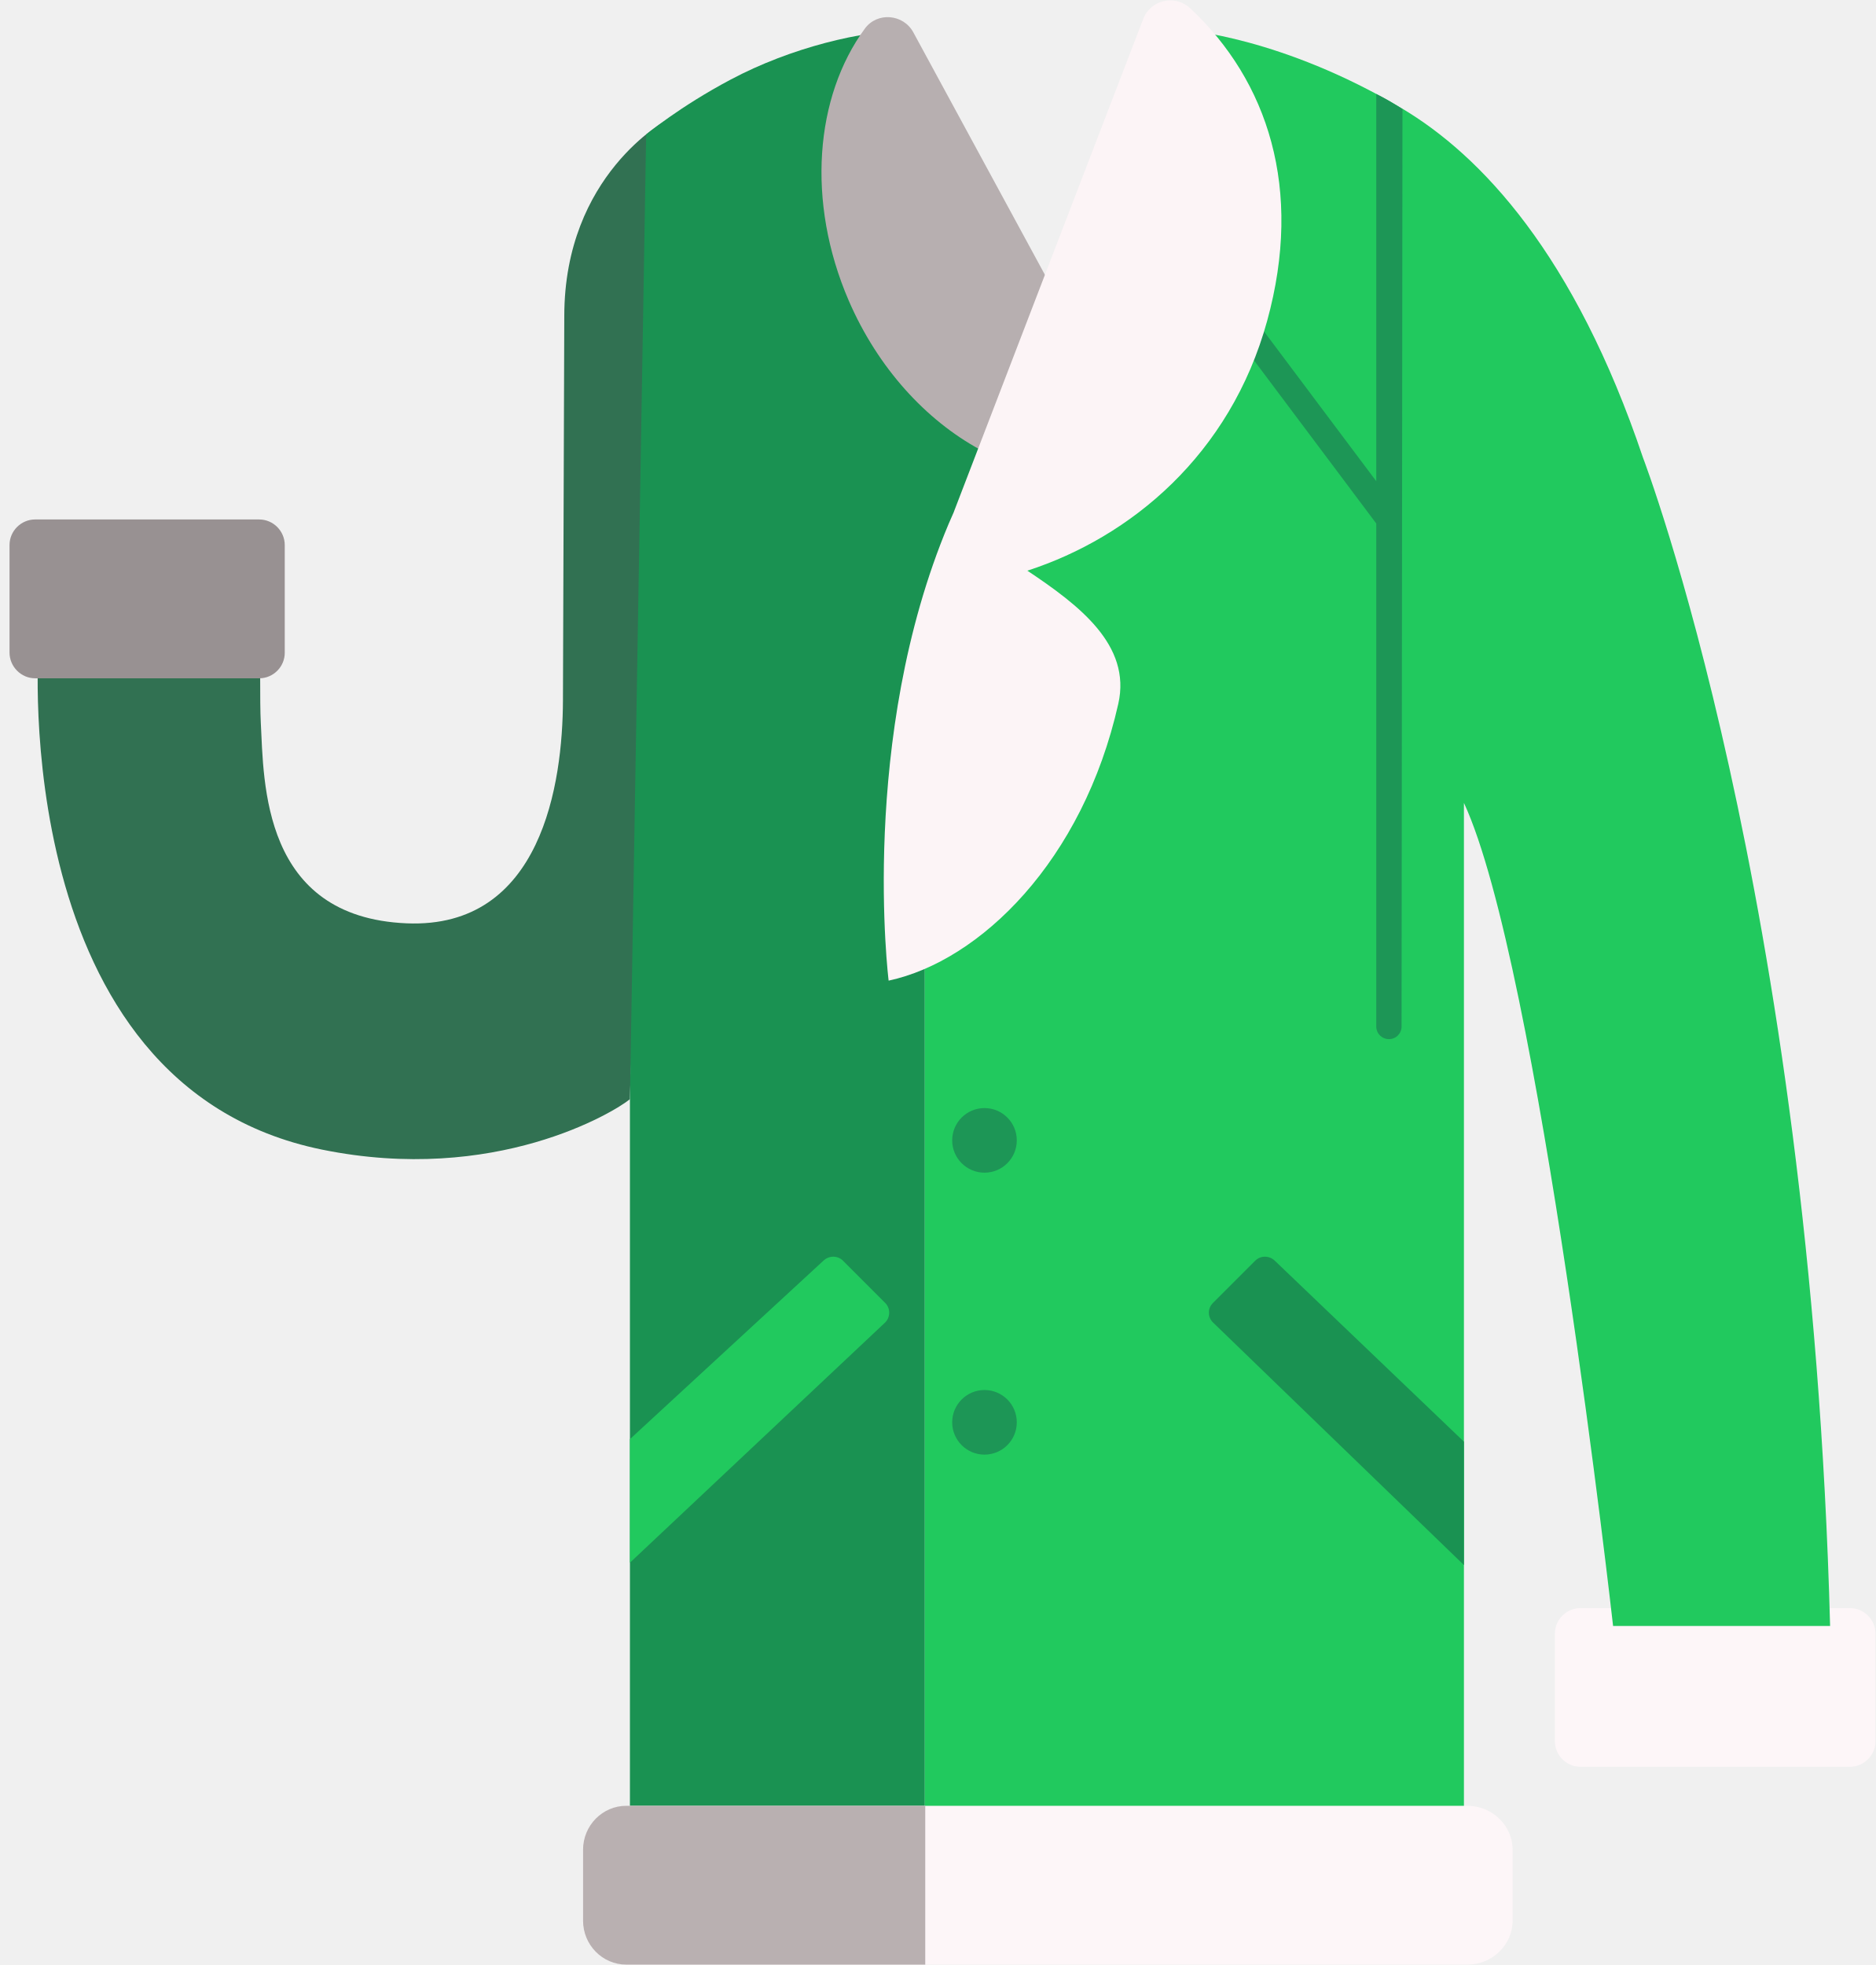
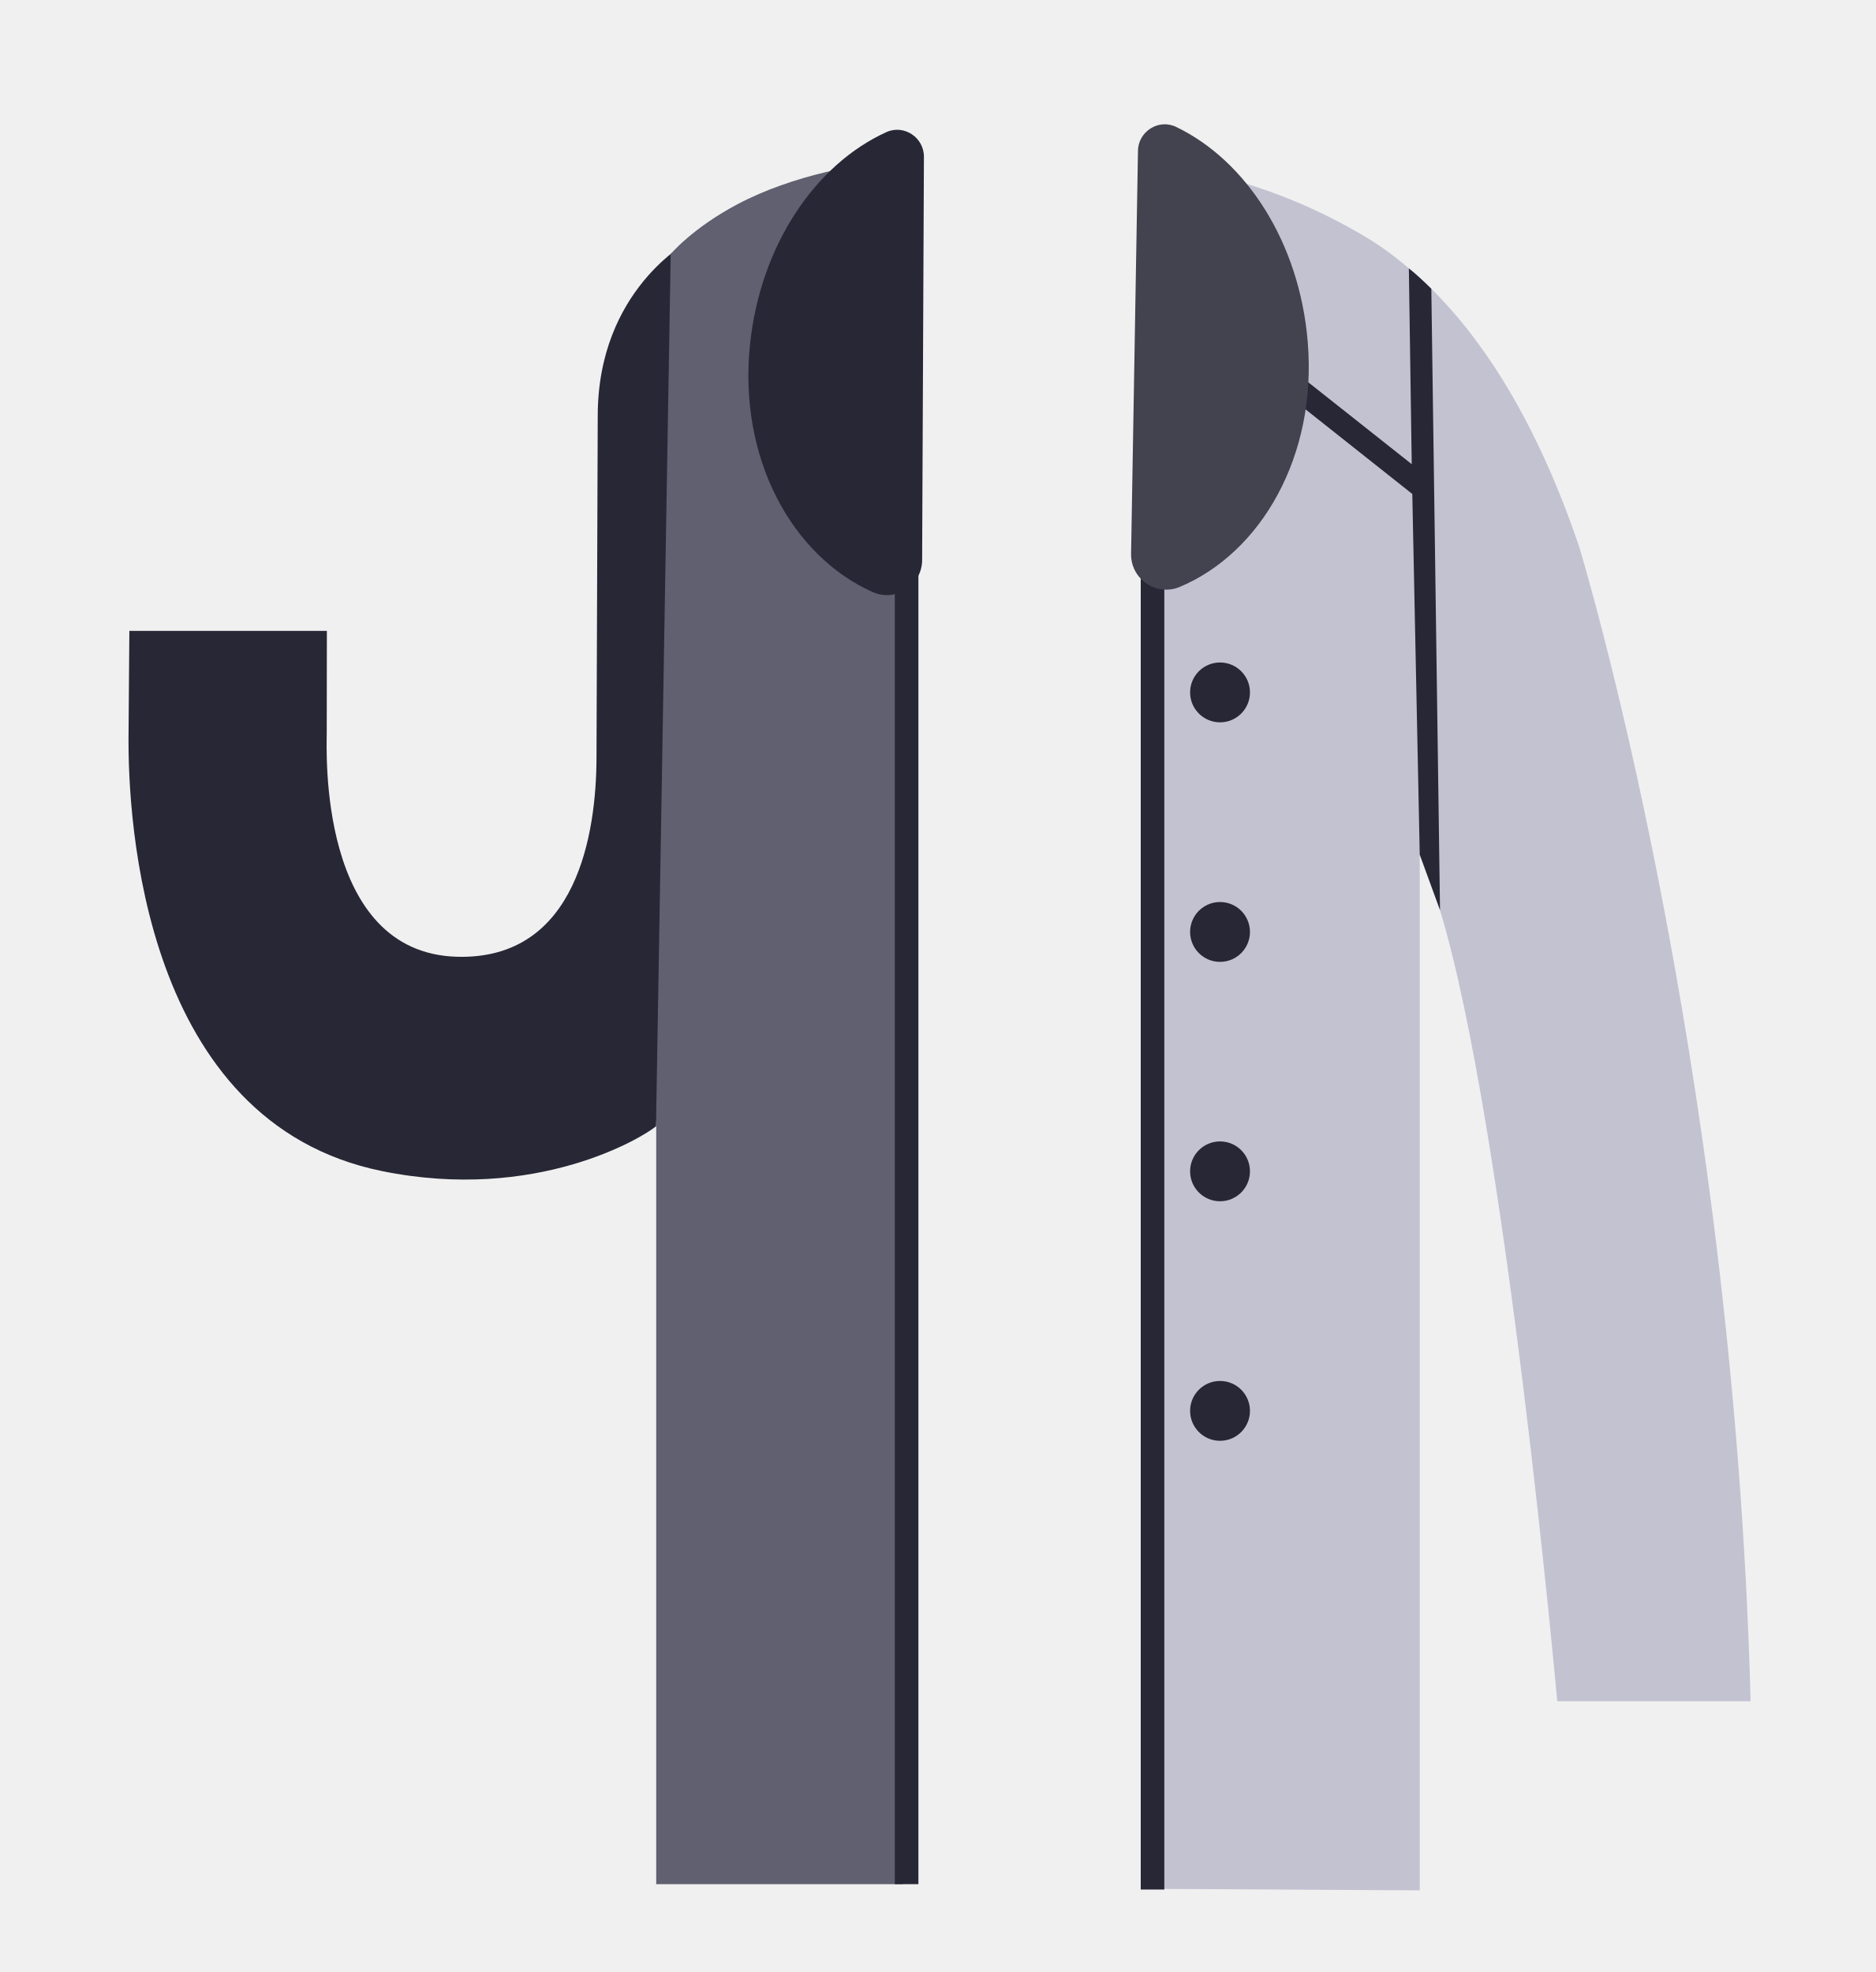
- <svg xmlns="http://www.w3.org/2000/svg" width="126" height="132" viewBox="0 0 126 132" fill="none">
-   <g clip-path="url(#clip0_301_1849)">
-     <path d="M124.28 118.685H106.18C105.23 118.685 104.46 117.905 104.46 116.965V109.745C104.46 108.795 105.24 108.025 106.18 108.025H124.28C125.23 108.025 126 108.805 126 109.745V116.965C126 117.915 125.22 118.685 124.28 118.685Z" fill="#FDF6F8" />
-     <path d="M110.38 30.745C105.78 17.085 99.49 10.435 94.17 7.275C86.1 2.485 79.66 2.035 79.66 2.035L71.08 22.865L73.66 25.915L62.11 48.735V121.465H43.51V122.715H98.35V53.935C103.39 64.785 108.37 109.225 108.37 109.225H122.95C121.64 60.045 110.38 30.745 110.38 30.745Z" fill="#21C95E" />
-     <path d="M44.79 8.065C44.79 8.065 37.91 11.725 37.91 21.235L37.82 47.065C37.8 52.585 36.41 62.405 27.32 62.025C17.59 61.615 17.73 52.565 17.52 48.525C17.45 47.245 17.49 43.485 17.49 43.485H2.59C2.59 43.485 0.45 72.905 21.63 77.225C33.26 79.595 41.28 74.695 42.31 73.845L44.79 8.065Z" fill="#317152" />
-     <path d="M71.07 22.865L63.67 14.105L61.2 2.035C57.96 2.035 53.13 3.195 49.09 5.345C45.67 7.155 43.41 9.035 43.41 9.035L42.32 73.845V73.855V96.675V121.465H43.52H62.12V48.735L73.65 25.925L71.07 22.865Z" fill="#1A9252" />
-     <path d="M17.42 45.565H2.36C1.42 45.565 0.64 44.785 0.64 43.835V36.615C0.64 35.665 1.42 34.895 2.36 34.895H17.41C18.36 34.895 19.13 35.675 19.13 36.615V43.835C19.14 44.785 18.36 45.565 17.42 45.565Z" fill="#989192" />
-     <path d="M92.46 6.315V32.325L84.04 21.095C83.76 20.715 83.23 20.635 82.85 20.915C82.47 21.195 82.39 21.725 82.67 22.105L92.46 35.165V68.955C92.46 69.435 92.85 69.805 93.31 69.805C93.79 69.805 94.16 69.425 94.16 68.955L94.22 7.325C93.64 6.955 93.1 6.625 92.46 6.315Z" fill="#1D9656" />
-     <path d="M77.08 31.135C69.89 34.145 60.95 29.265 57.02 20.195C54.15 13.545 54.76 6.485 58.1 1.925C58.93 0.785 60.69 0.935 61.36 2.175L77.08 31.135Z" fill="#B7AFB0" />
-     <path d="M79.96 0.555C78.94 -0.395 77.29 -0.015 76.8 1.285L64.1 34.335C64.1 34.335 64.09 34.355 64.08 34.395L63.73 35.195C57.67 49.595 59.7 65.875 59.7 65.875C65.84 64.555 72.75 57.845 75.13 47.275C76.02 43.325 72.48 40.645 69.02 38.335C75.94 36.095 82.65 30.565 85.13 21.555C87.57 12.685 85.17 5.435 79.96 0.555Z" fill="#FCF4F6" />
-     <path d="M59.46 88.845L42.32 104.975V96.675L55.3 84.705C55.68 84.325 56.29 84.325 56.65 84.705L59.46 87.515C59.83 87.875 59.83 88.485 59.46 88.845Z" fill="#21C95E" />
-     <path d="M66.14 97.715C67.339 97.715 68.31 96.743 68.31 95.545C68.31 94.347 67.339 93.375 66.14 93.375C64.942 93.375 63.97 94.347 63.97 95.545C63.97 96.743 64.942 97.715 66.14 97.715Z" fill="#1D9656" />
-     <path d="M66.14 78.775C67.339 78.775 68.31 77.803 68.31 76.605C68.31 75.407 67.339 74.435 66.14 74.435C64.942 74.435 63.97 75.407 63.97 76.605C63.97 77.803 64.942 78.775 66.14 78.775Z" fill="#1D9656" />
-     <path d="M101.62 124.255V129.025C101.62 130.645 100.25 131.975 98.58 131.975H42.19C40.52 131.975 39.16 130.645 39.16 129.025V124.255C39.16 122.635 40.51 121.305 42.19 121.305H98.57C100.25 121.305 101.62 122.635 101.62 124.255Z" fill="#FDF6F8" />
-     <path d="M62.16 121.305V131.975H42.08C40.47 131.975 39.17 130.645 39.17 129.025V124.255C39.17 122.635 40.47 121.305 42.08 121.305H62.16Z" fill="#B9B0B1" />
-     <path d="M98.35 96.845V105.135L81.5 88.845C81.12 88.485 81.12 87.875 81.5 87.515L84.31 84.705C84.67 84.325 85.28 84.325 85.66 84.705L98.35 96.845Z" fill="#1A9252" />
-   </g>
-   <defs>
-     <clipPath id="clip0_301_1849">
-       <rect width="125.36" height="131.95" fill="white" transform="translate(0.640137 0.0250244)" />
-     </clipPath>
-   </defs>
+ <svg xmlns="http://www.w3.org/2000/svg" width="136" height="143" viewBox="0 0 136 143" fill="none">
+   <path d="M49.96 17.49C49.96 17.49 43.34 21.01 43.34 30.16L43.25 54.99C43.23 60.3 41.9 69.61 33.15 69.38C23.03 69.11 23.69 54.3 23.69 53.18C23.69 52.28 23.7 45.75 23.7 45.75H9.38C9.38 45.75 9.33 52.2 9.32 53.29C9.26 59.49 10.36 81.38 27.69 84.92C38.87 87.2 46.59 82.49 47.57 81.67L49.96 17.49Z" fill="#272736" />
+   <path d="M65.47 23.3L65.74 11.69C62.62 11.69 57.38 12.74 53.49 14.8C50.2 16.54 48.63 18.42 48.63 18.42L47.58 80.74V80.75V102.69V136.63H65.47V23.3Z" fill="#606070" />
+   <path d="M66.59 11.69H64.88V136.63H66.59V11.69Z" fill="#272736" />
+   <path d="M126.93 123.36H112.91C112.91 123.36 109.16 81.63 104.41 66C103.9 64.34 103.4 62.97 102.94 61.98V137.08L83.57 136.97L84.42 12.08C84.42 12.08 91.15 12.51 98.91 17.12C99.96 17.74 101.05 18.51 102.16 19.47C102.7 19.9 103.24 20.41 103.79 20.95C107.57 24.7 111.43 30.57 114.51 39.68C114.5 39.68 125.67 76.07 126.93 123.36Z" fill="#C2C2D1" />
+   <path d="M84.42 12.08H82.71V137.02H84.42V12.08Z" fill="#272736" />
+   <path d="M104.41 66L102.94 61.98L102.4 35.82L84.42 21.57V19.46L102.36 33.66L102.15 19.46C102.69 19.89 103.23 20.4 103.78 20.94L104.41 66Z" fill="#272736" />
+   <path d="M88.46 52.38C89.659 52.38 90.63 51.408 90.63 50.21C90.63 49.011 89.659 48.04 88.46 48.04C87.262 48.04 86.29 49.011 86.29 50.21C86.29 51.408 87.262 52.38 88.46 52.38Z" fill="#272736" />
+   <path d="M88.46 69.75C89.659 69.75 90.63 68.778 90.63 67.58C90.63 66.382 89.659 65.41 88.46 65.41C87.262 65.41 86.29 66.382 86.29 67.58C86.29 68.778 87.262 69.75 88.46 69.75Z" fill="#272736" />
+   <path d="M88.46 87.11C89.659 87.11 90.63 86.138 90.63 84.94C90.63 83.741 89.659 82.77 88.46 82.77C87.262 82.77 86.29 83.741 86.29 84.94C86.29 86.138 87.262 87.11 88.46 87.11Z" fill="#272736" />
+   <path d="M88.46 104.48C89.659 104.48 90.63 103.508 90.63 102.31C90.63 101.111 89.659 100.14 88.46 100.14C87.262 100.14 86.29 101.111 86.29 102.31C86.29 103.508 87.262 104.48 88.46 104.48Z" fill="#272736" />
+   <path d="M66.86 40.61C66.85 42.45 64.95 43.68 63.27 42.93C57.42 40.32 53.52 33.23 54.38 24.98C55.13 17.78 59.12 11.92 64.27 9.58C65.55 9 67.01 9.98 66.99 11.39L66.86 40.61Z" fill="#272736" />
+   <path d="M82.01 40.16C81.98 42 83.85 43.27 85.54 42.56C91.44 40.08 95.5 33.07 94.82 24.81C94.23 17.59 90.36 11.64 85.27 9.2C84 8.59 82.52 9.54 82.51 10.95L82.01 40.16Z" fill="#43434F" />
</svg>
